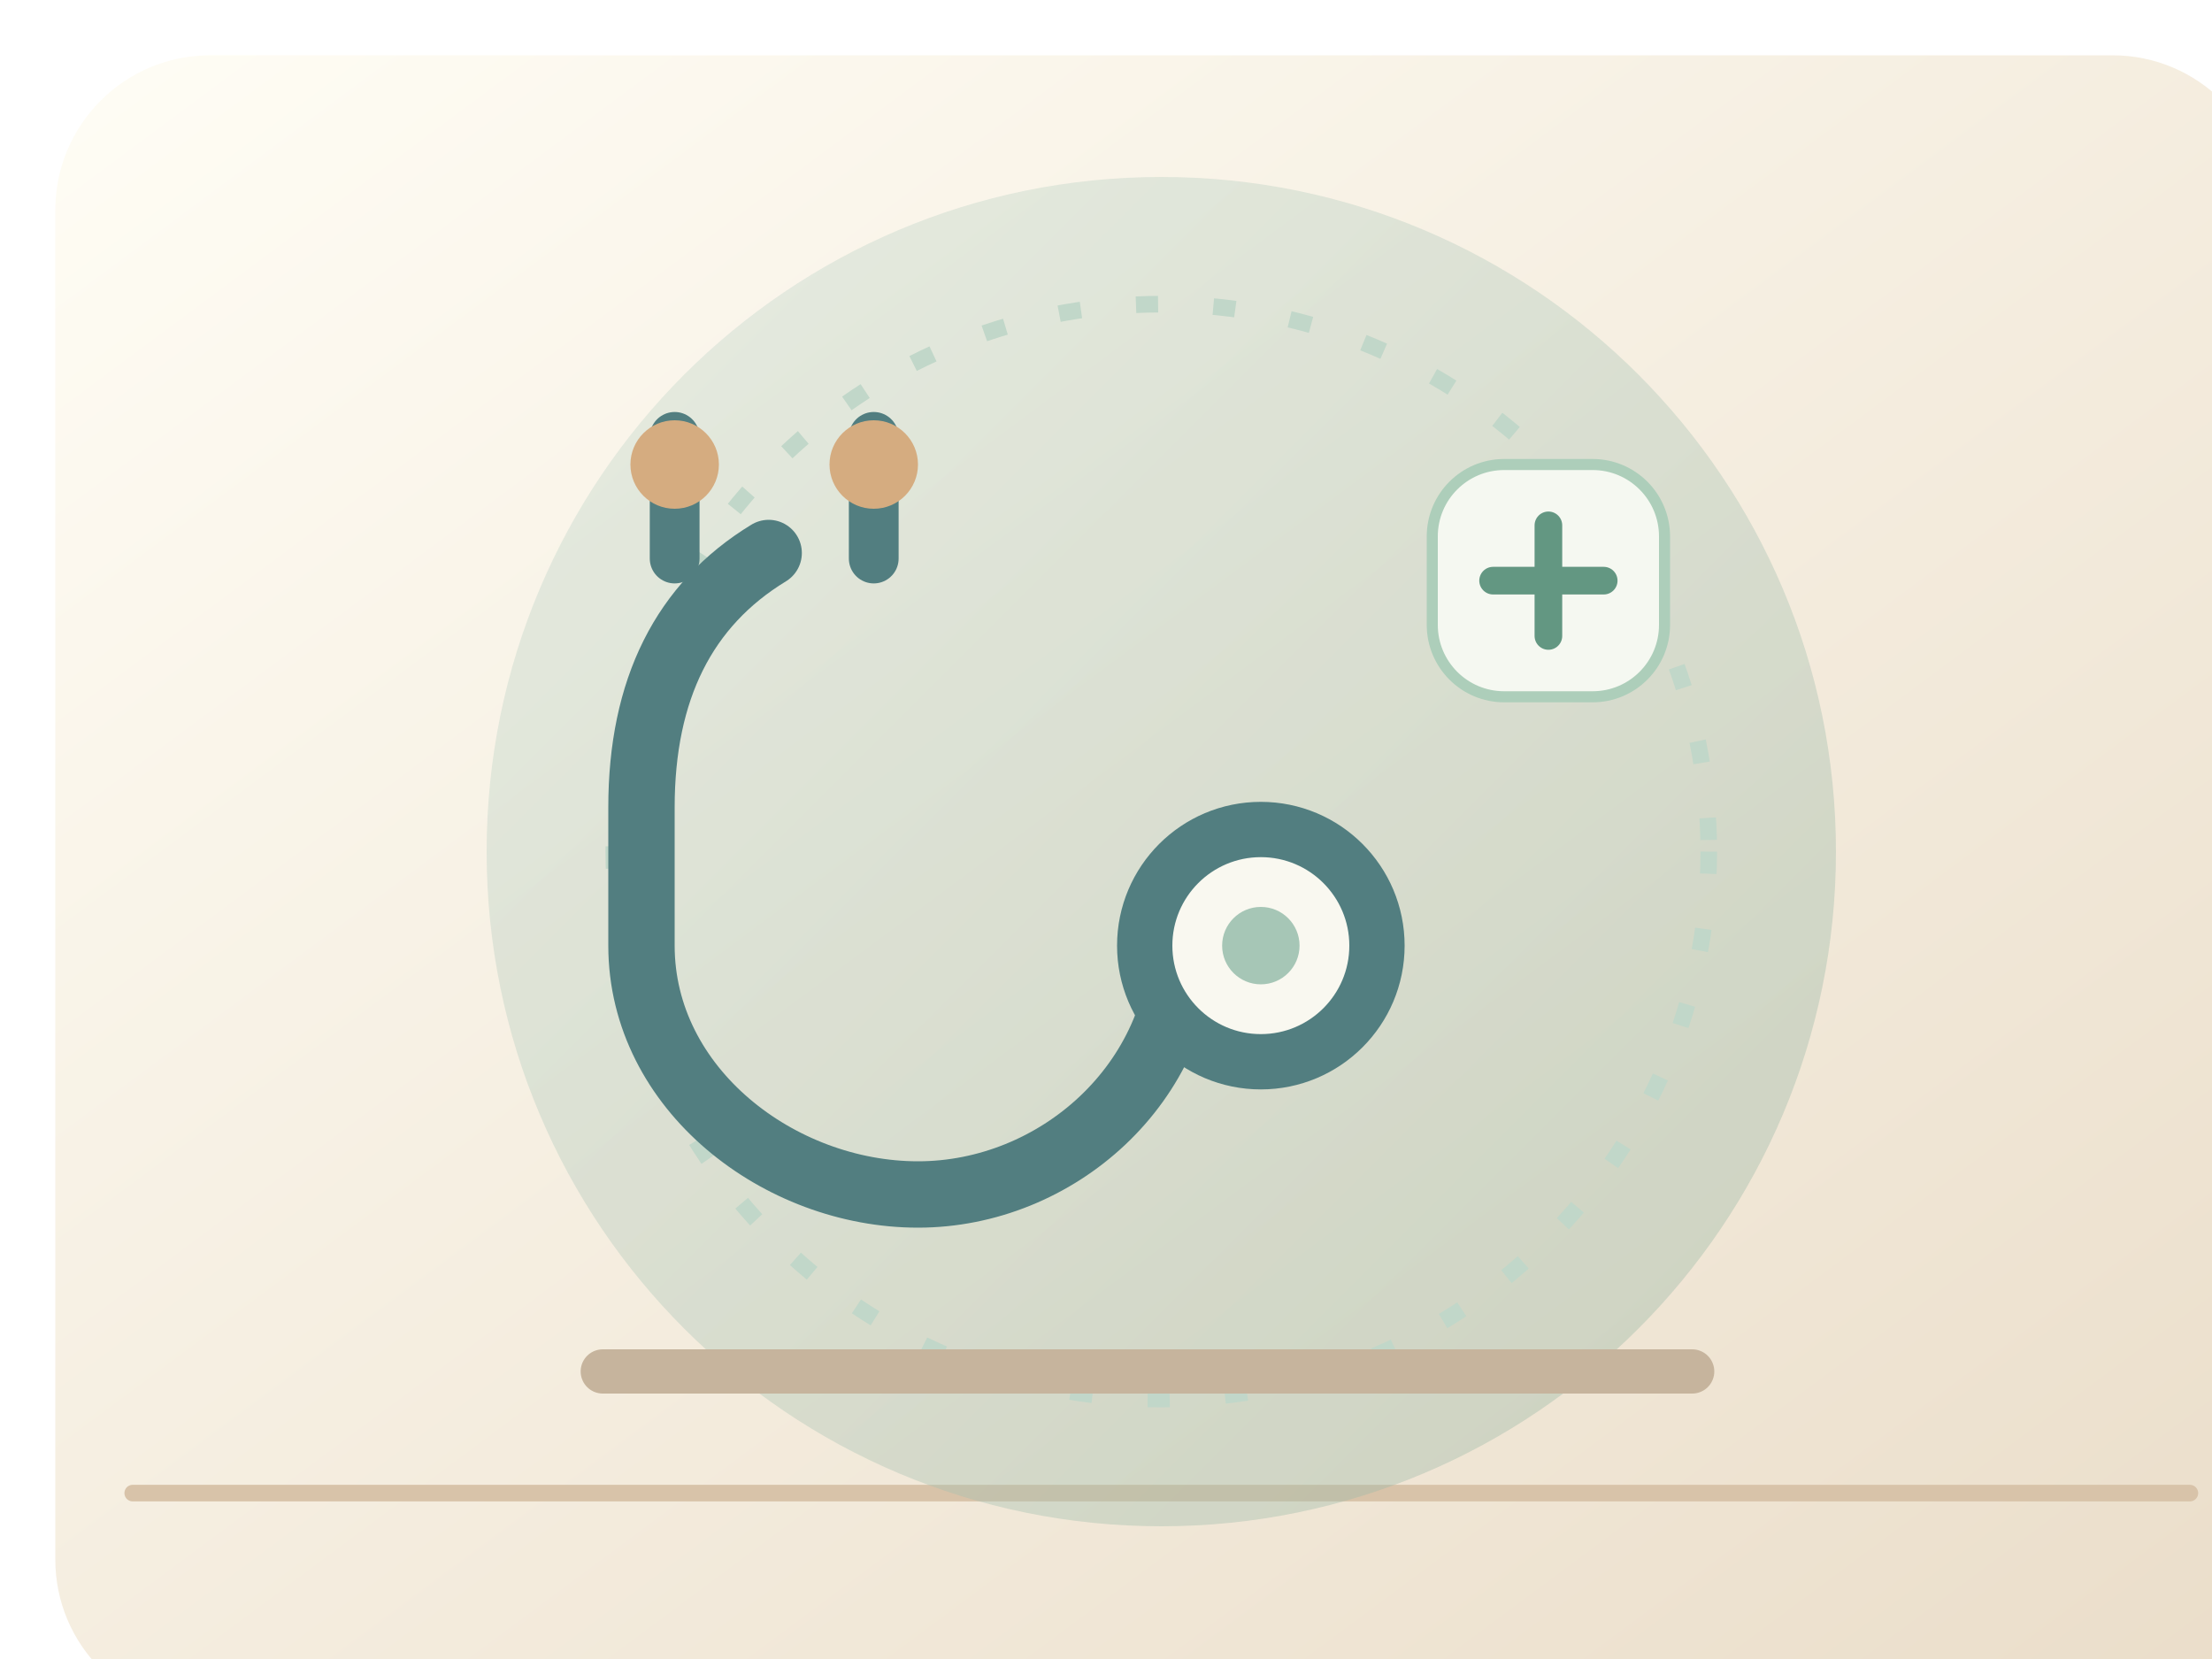
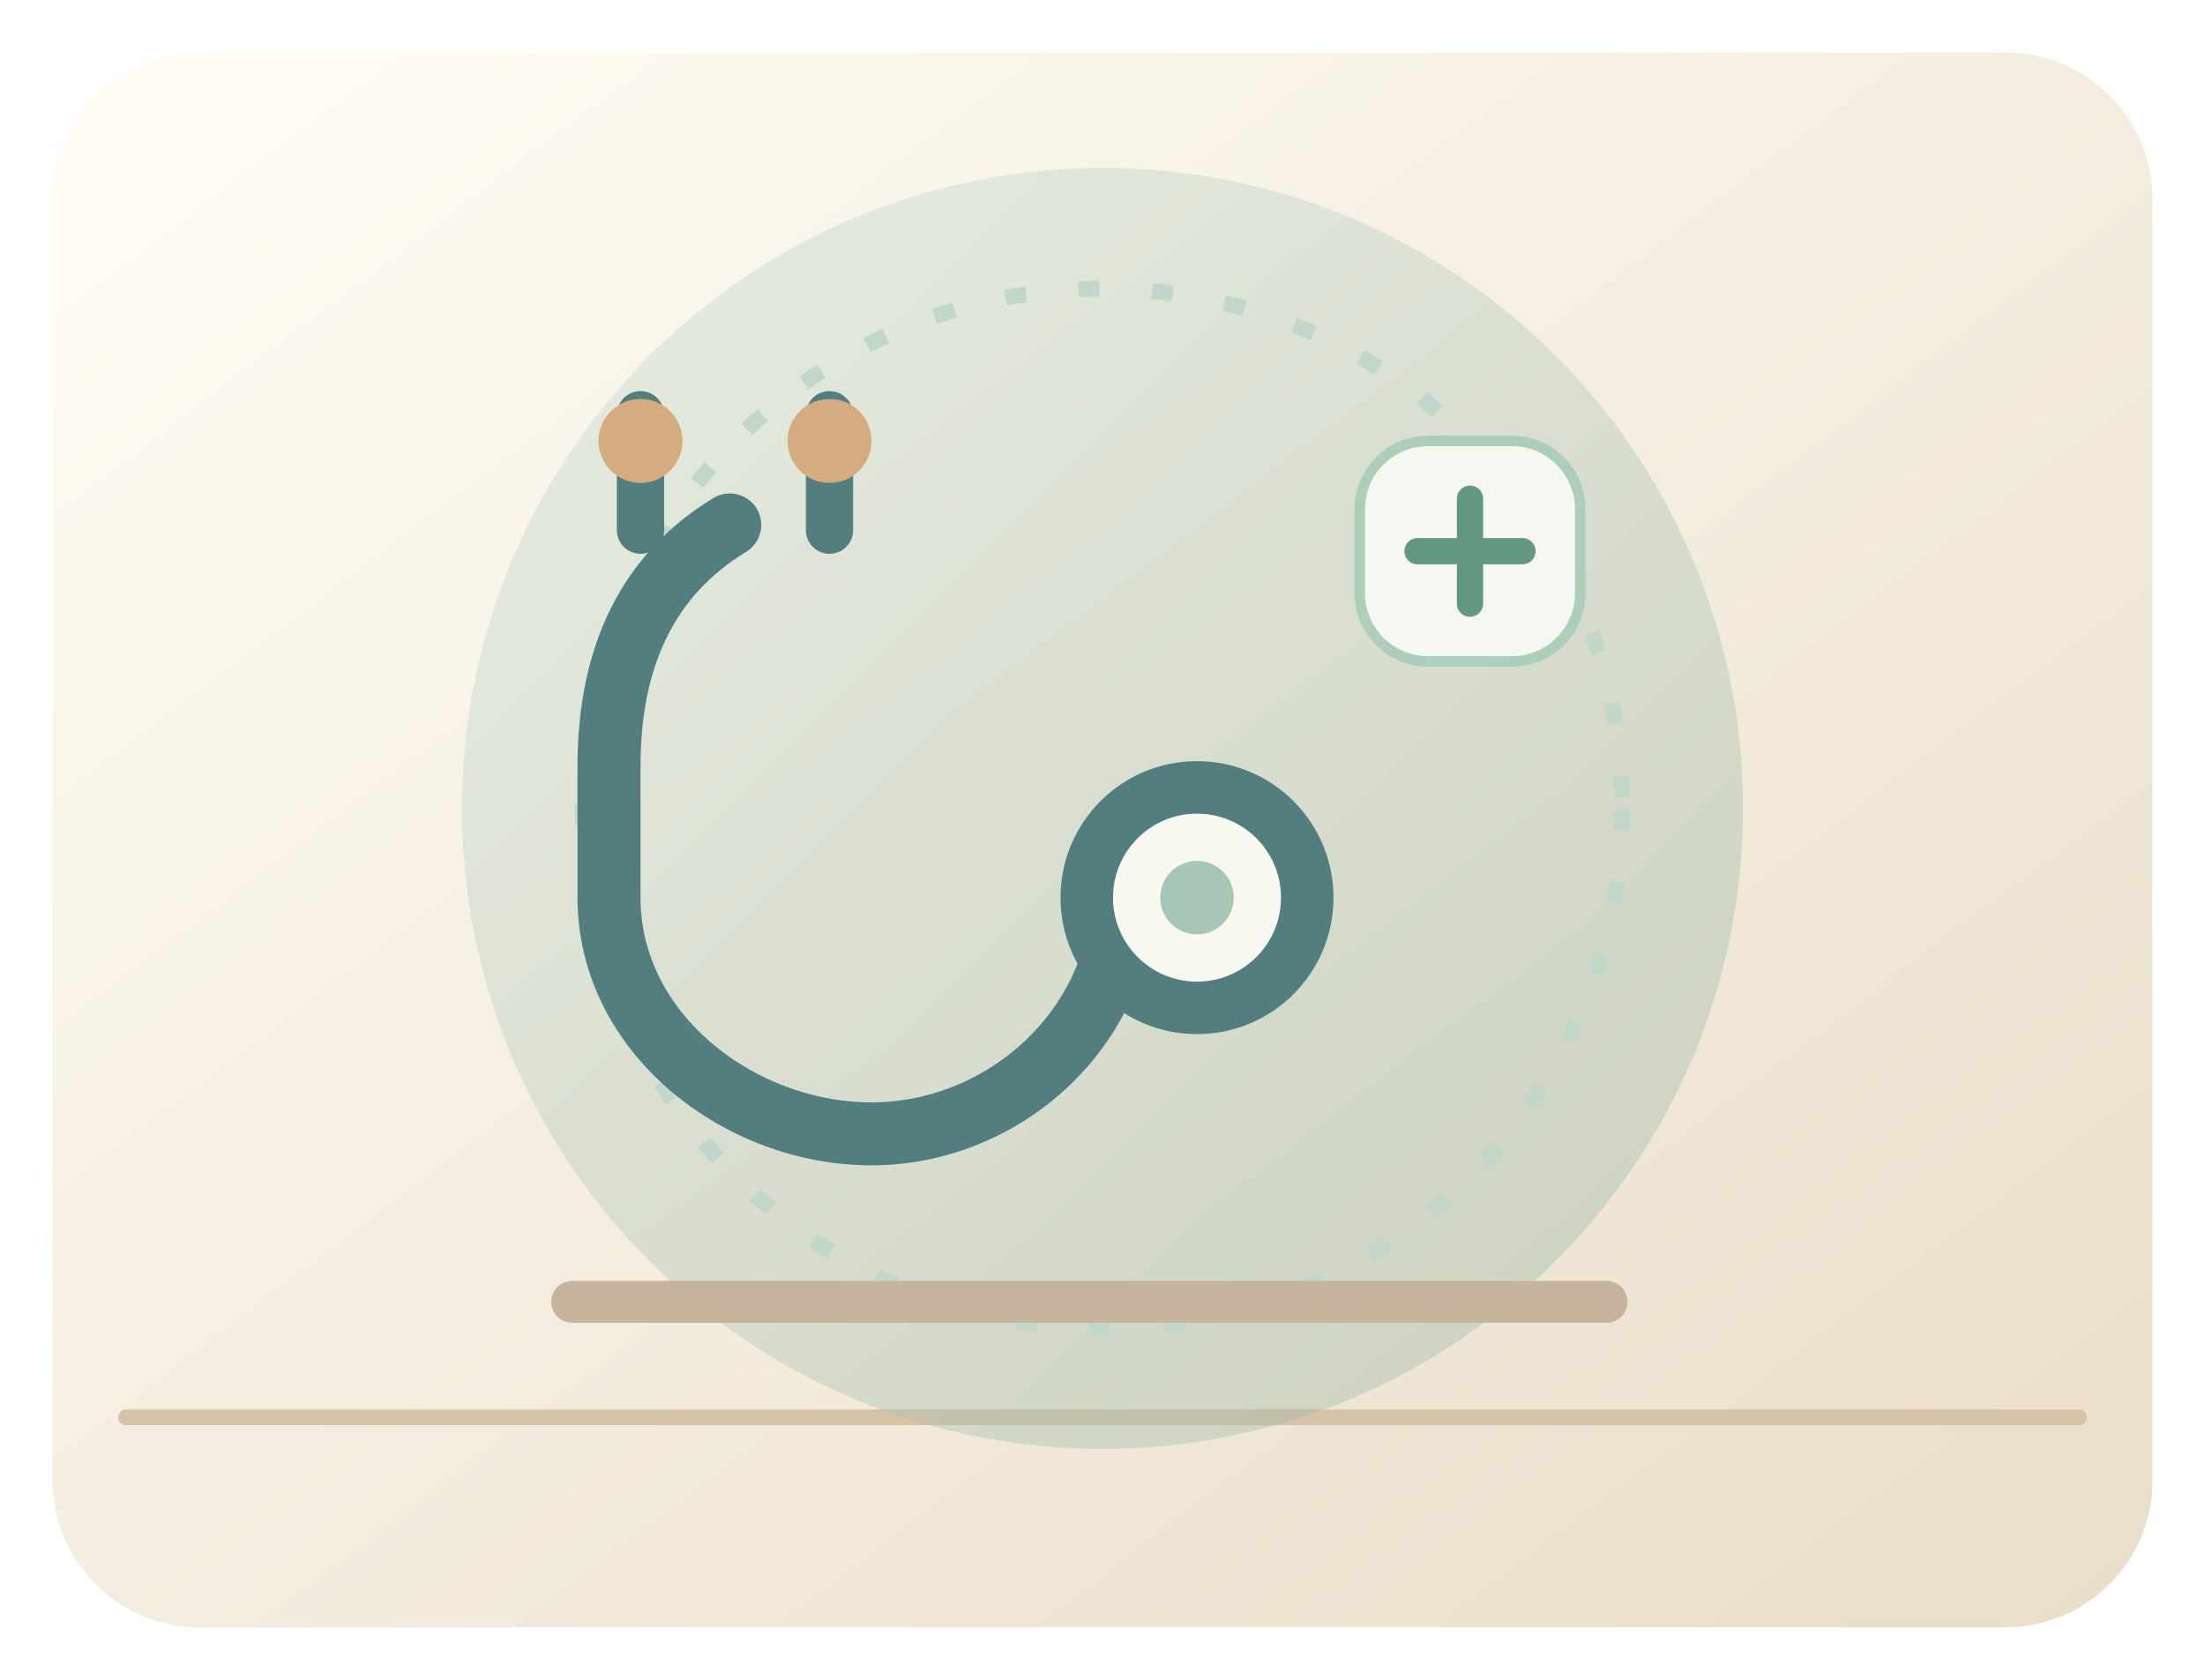
- <svg xmlns="http://www.w3.org/2000/svg" viewBox="0 0 Khám sức khỏe bằng ống nghe 320" role="img" aria-label="Care illustration">
+ <svg xmlns="http://www.w3.org/2000/svg" viewBox="0 0 420 320" role="img" aria-label="Ống nghe khám sức khỏe">
  <defs>
    <linearGradient id="paper" x1="0" y1="0" x2="1" y2="1">
      <stop stop-color="#fffdf5" />
      <stop offset="1" stop-color="#eaddc9" />
    </linearGradient>
    <linearGradient id="sage" x1="0" y1="0" x2="1" y2="1">
      <stop stop-color="#c7dacf" />
      <stop offset="1" stop-color="#91b19f" />
    </linearGradient>
    <linearGradient id="copper" x1="0" y1="0" x2="1" y2="1">
      <stop stop-color="#e2b78b" />
      <stop offset="1" stop-color="#b77b52" />
    </linearGradient>
    <filter id="shadow" x="-20%" y="-25%" width="150%" height="170%">
      <feDropShadow dx="0" dy="9" stdDeviation="11" flood-color="#254153" flood-opacity=".13" />
    </filter>
  </defs>
  <rect x="10" y="10" width="400" height="300" rx="28" fill="url(#paper)" />
  <path d="M24 270h372" stroke="#d8c3a9" stroke-width="3" stroke-linecap="round" />
  <circle cx="210" cy="154" r="122" fill="url(#sage)" opacity=".38" />
  <circle cx="210" cy="154" r="99" fill="none" stroke="#c1d7c9" stroke-width="3" stroke-dasharray="4 10" />
  <path d="M139 100q-23 14-23 46v25c0 26 25 45 50 45s48-20 48-47" fill="none" stroke="#527e80" stroke-width="12" stroke-linecap="round" />
  <circle cx="228" cy="171" r="21" fill="#f9f8f0" stroke="#527e80" stroke-width="10" />
  <circle cx="228" cy="171" r="7" fill="#a6c6b6" />
  <path d="M122 101v-22m36 22v-22" stroke="#527e80" stroke-width="9" stroke-linecap="round" />
  <circle cx="122" cy="84" r="8" fill="#d5ac80" />
  <circle cx="158" cy="84" r="8" fill="#d5ac80" />
  <rect x="259" y="84" width="42" height="42" rx="13" fill="#f5f8f1" stroke="#adceba" stroke-width="2" />
  <path d="M280 95v20m-10-10h20" stroke="#639782" stroke-width="5" stroke-linecap="round" />
  <path d="M109 248h197" stroke="#c6b49d" stroke-width="8" stroke-linecap="round" />
</svg>
